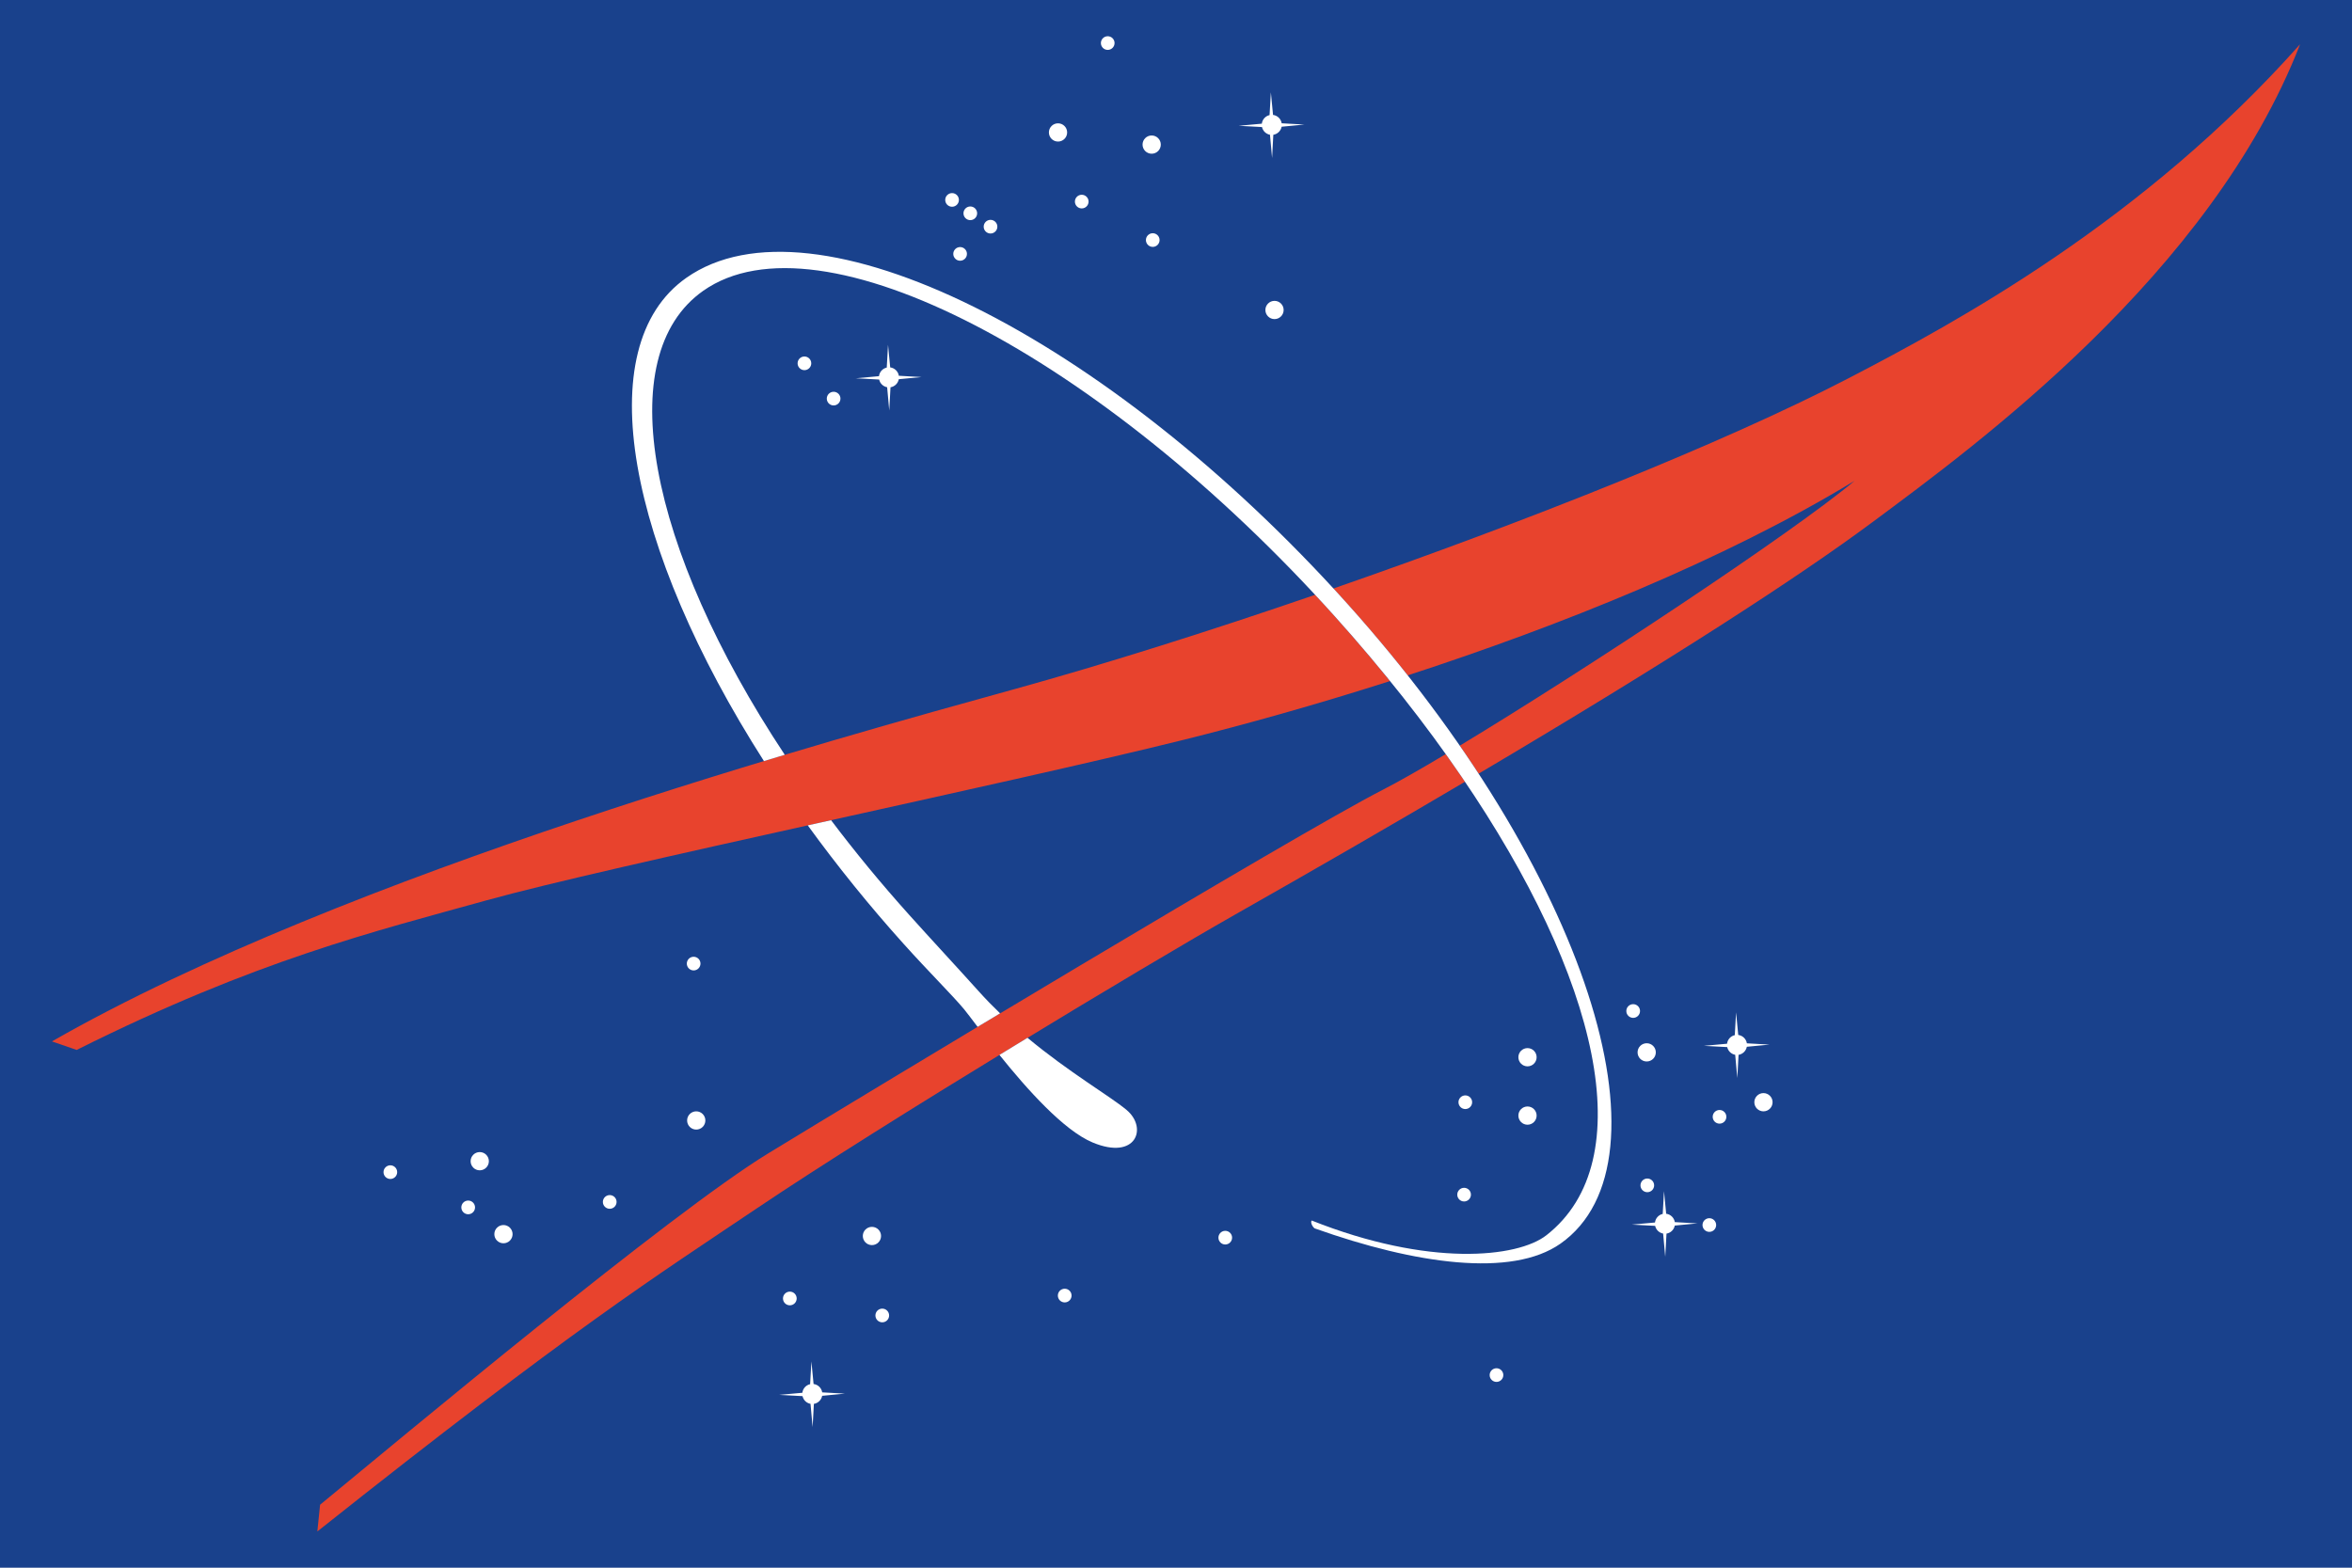
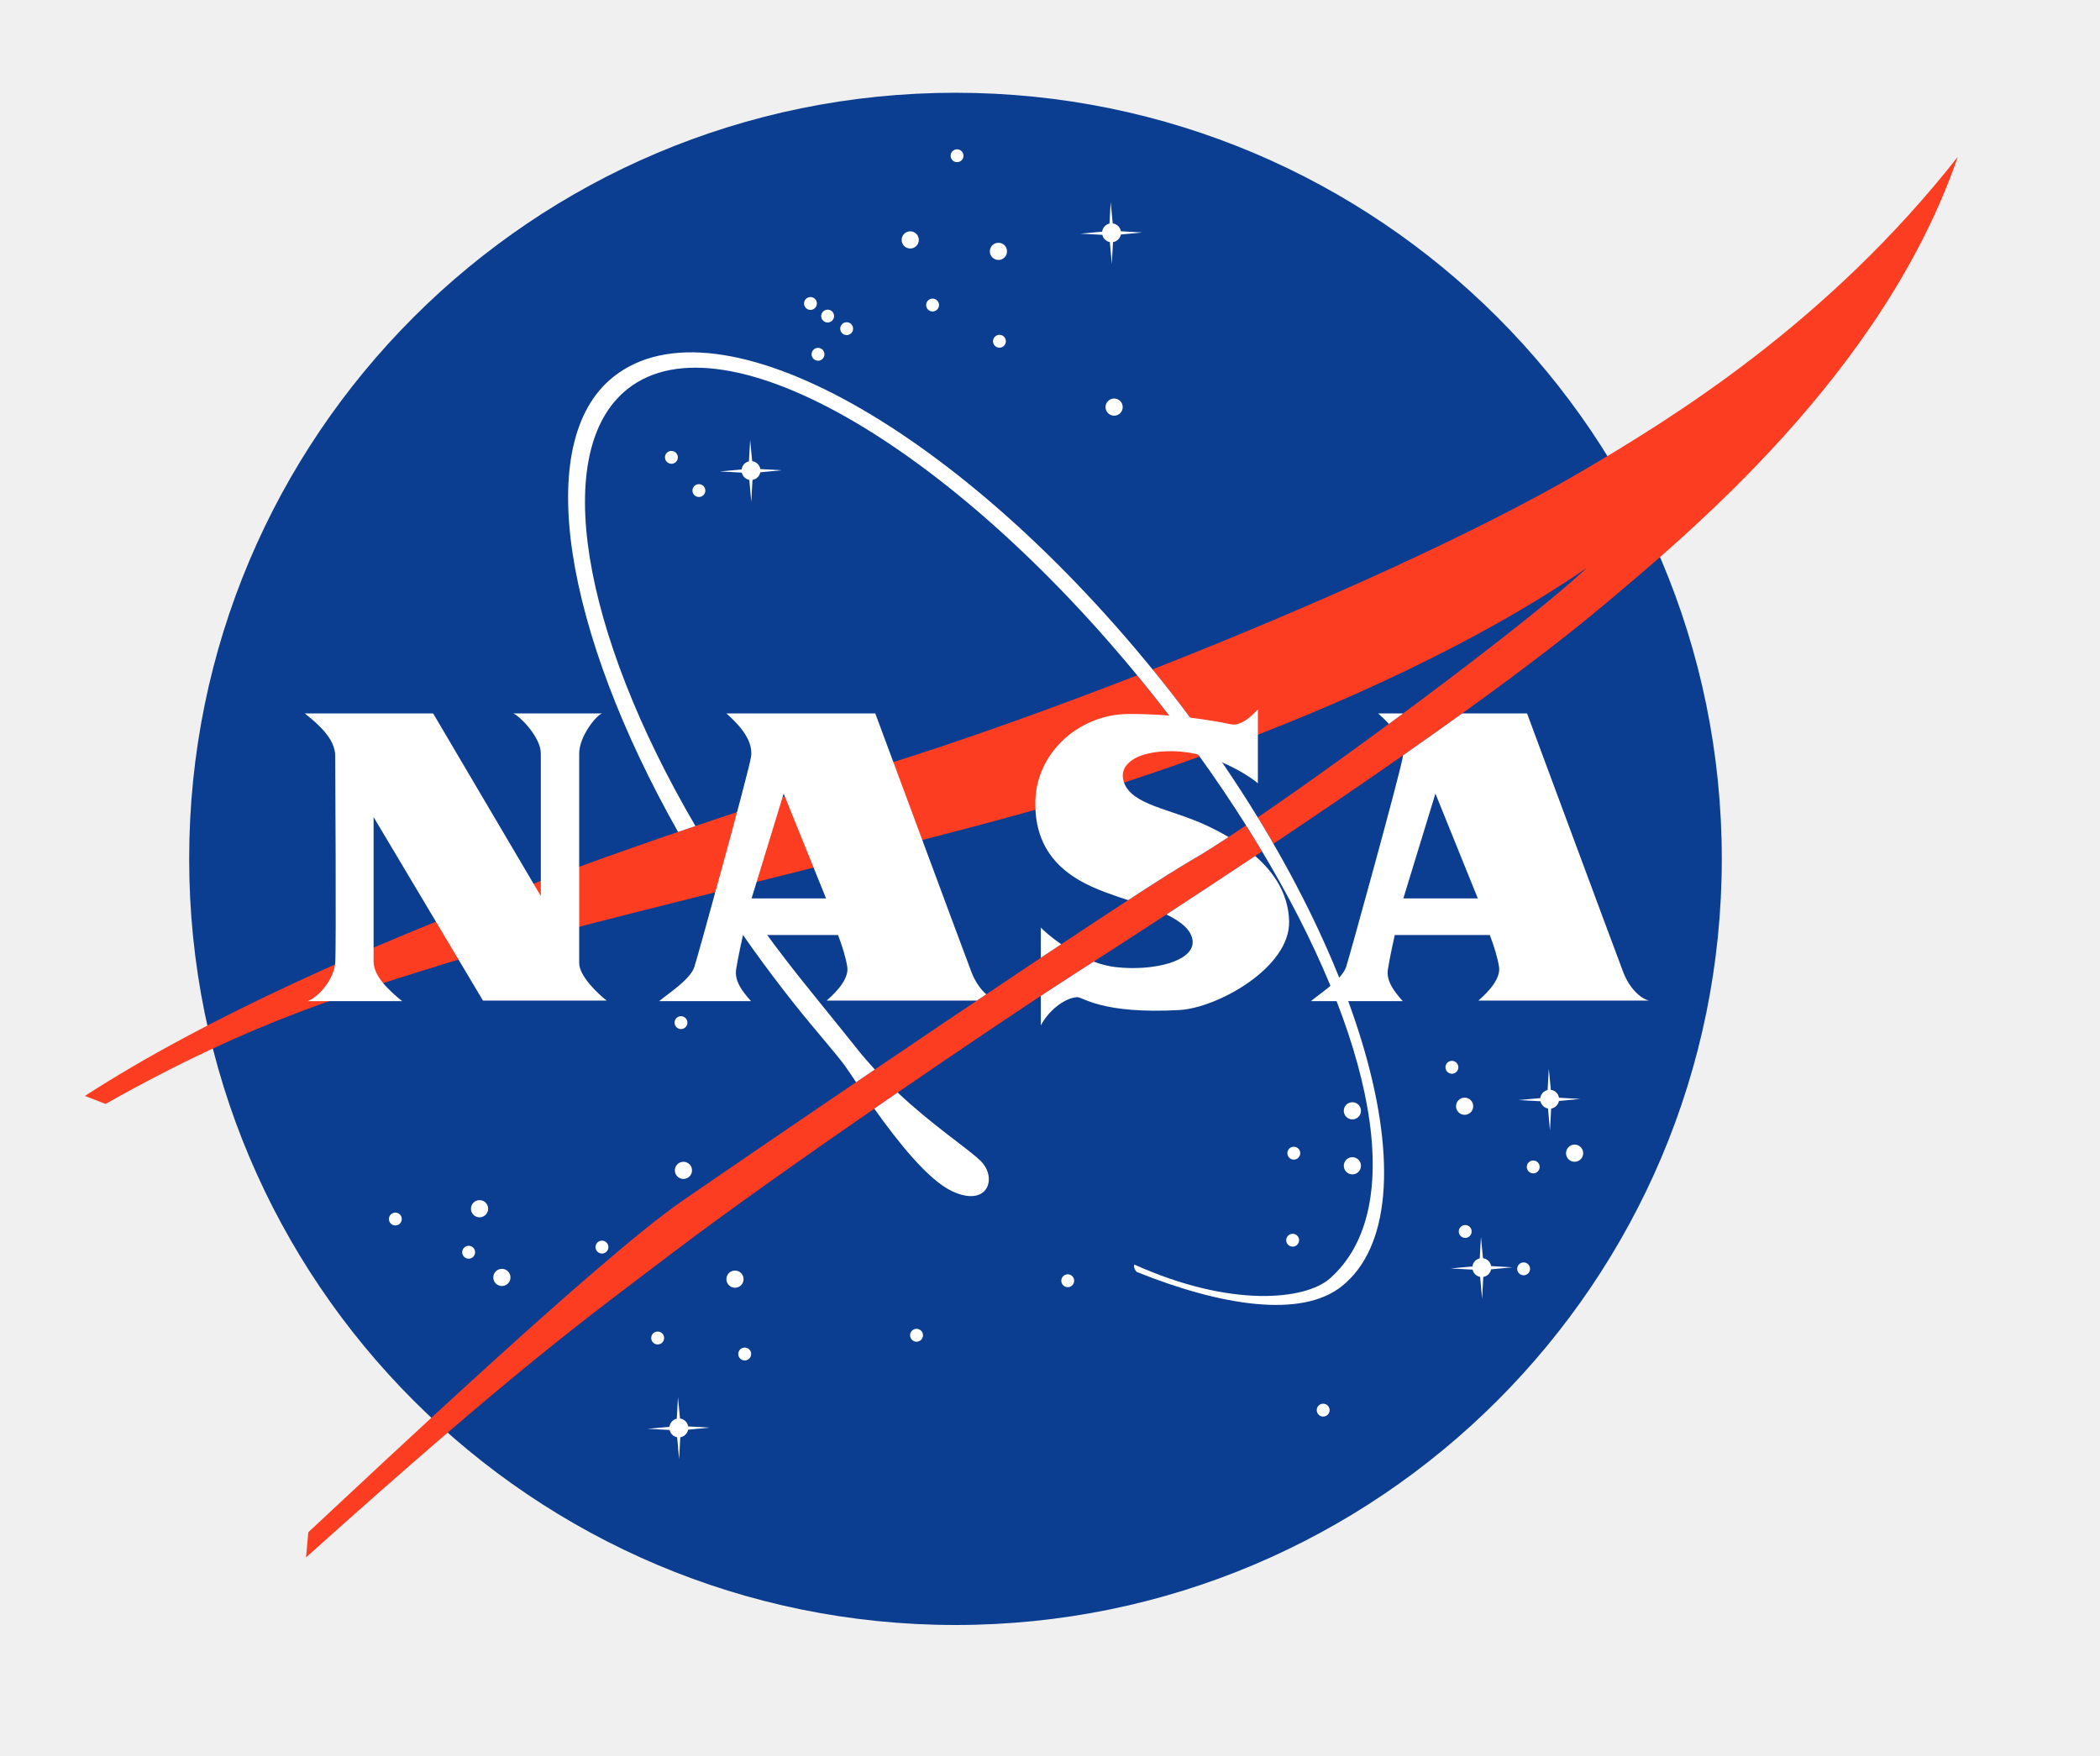
- <svg xmlns="http://www.w3.org/2000/svg" role="img" aria-labelledby="nasa__logo" viewBox="0 0 2400 1600">
-   <rect width="2400" height="1600" style="fill:#19418c" />
-   <circle cx="1079.614" cy="135.17" r="9.308" style="fill:#fff" />
-   <circle cx="1175.178" cy="147.581" r="9.308" style="fill:#fff" />
-   <circle cx="1300.528" cy="316.368" r="9.308" style="fill:#fff" />
-   <circle cx="489.534" cy="1185.13" r="9.308" style="fill:#fff" />
-   <circle cx="513.735" cy="1259.596" r="9.308" style="fill:#fff" />
-   <circle cx="398.314" cy="1196.3" r="6.971" style="fill:#fff" />
-   <circle cx="900.277" cy="1342.583" r="6.992" style="fill:#fff" />
-   <circle cx="1493.972" cy="1219.26" r="6.971" style="fill:#fff" />
-   <circle cx="1666.505" cy="1031.856" r="6.992" style="fill:#fff" />
-   <circle cx="820.847" cy="370.811" r="6.971" style="fill:#fff" />
-   <circle cx="1010.734" cy="231.354" r="6.971" style="fill:#fff" />
-   <circle cx="990.111" cy="217.702" r="6.971" style="fill:#fff" />
-   <circle cx="971.495" cy="204.05" r="6.971" style="fill:#fff" />
-   <circle cx="850.634" cy="406.823" r="6.971" style="fill:#fff" />
-   <circle cx="1130.334" cy="43.95" r="6.971" style="fill:#fff" />
-   <circle cx="1176.274" cy="245.006" r="6.971" style="fill:#fff" />
-   <circle cx="1103.816" cy="205.746" r="6.971" style="fill:#fff" />
-   <circle cx="979.707" cy="259.134" r="6.971" style="fill:#fff" />
-   <circle cx="1527.027" cy="1403.417" r="6.971" style="fill:#fff" />
-   <circle cx="477.743" cy="1232.292" r="6.991" style="fill:#fff" />
-   <circle cx="1086.44" cy="1322.271" r="6.992" style="fill:#fff" />
-   <circle cx="622.165" cy="1226.707" r="6.991" style="fill:#fff" />
-   <circle cx="805.954" cy="1325.229" r="6.992" style="fill:#fff" />
-   <circle cx="1250.264" cy="1263.174" r="6.971" style="fill:#fff" />
-   <circle cx="1495.214" cy="1124.938" r="6.971" style="fill:#fff" />
-   <circle cx="1680.922" cy="1209.787" r="6.971" style="fill:#fff" />
-   <circle cx="1744.217" cy="1250.288" r="6.971" style="fill:#fff" />
-   <circle cx="1754.622" cy="1139.831" r="6.971" style="fill:#fff" />
-   <circle cx="707.8" cy="983.454" r="6.971" style="fill:#fff" />
-   <circle cx="710.448" cy="1143.554" r="9.308" style="fill:#fff" />
-   <circle cx="889.728" cy="1261.457" r="9.308" style="fill:#fff" />
-   <circle cx="1558.675" cy="1138.59" r="9.308" style="fill:#fff" />
-   <circle cx="1799.446" cy="1124.938" r="9.308" style="fill:#fff" />
-   <circle cx="1680.301" cy="1074.053" r="9.308" style="fill:#fff" />
-   <circle cx="1558.675" cy="1079.017" r="9.308" style="fill:#fff" />
-   <path d="M1307.789,129.337l23.146-2.213L1307.83,125.82a10.269,10.269,0,0,0-8.812-8.543l-2.213-23.043-1.324,23.229a10.22,10.22,0,0,0-7.902,8.77l-23.663,2.151,23.829,1.282a10.247,10.247,0,0,0,8.15,7.86l2.151,23.746,1.262-23.705A10.372,10.372,0,0,0,1307.789,129.337Z" style="fill:#fff" />
-   <path d="M917.135,387.028l23.146-2.213-23.105-1.303a10.248,10.248,0,0,0-8.812-8.543l-2.213-23.043-1.303,23.229a10.216,10.216,0,0,0-7.922,8.77l-23.663,2.151,23.829,1.282a10.248,10.248,0,0,0,8.15,7.86l2.151,23.746,1.282-23.705A10.298,10.298,0,0,0,917.135,387.028Z" style="fill:#fff" />
-   <path d="M1782.484,1068.344l23.146-2.213-23.105-1.303a10.248,10.248,0,0,0-8.812-8.543l-2.213-23.043-1.303,23.229a10.22,10.22,0,0,0-7.902,8.77l-23.663,2.151,23.829,1.282a10.247,10.247,0,0,0,8.15,7.86l2.151,23.746,1.282-23.705A10.323,10.323,0,0,0,1782.484,1068.344Z" style="fill:#fff" />
-   <path d="M838.947,1424.578l23.146-2.213-23.105-1.303a10.269,10.269,0,0,0-8.812-8.543l-2.213-23.022-1.303,23.208a10.216,10.216,0,0,0-7.922,8.77l-23.663,2.151,23.829,1.282a10.219,10.219,0,0,0,8.15,7.86l2.151,23.746,1.282-23.705A10.322,10.322,0,0,0,838.947,1424.578Z" style="fill:#fff" />
-   <path d="M1708.95,1250.825l23.146-2.213-23.105-1.303a10.248,10.248,0,0,0-8.812-8.543l-2.213-23.043-1.303,23.208a10.22,10.22,0,0,0-7.902,8.77l-23.663,2.151,23.829,1.282a10.247,10.247,0,0,0,8.15,7.86l2.151,23.746,1.282-23.705A10.274,10.274,0,0,0,1708.95,1250.825Z" style="fill:#fff" />
-   <path d="M1341.919,607.093c-109.134,37.522-215.579,71.011-305.398,95.874-182.514,50.554-681.884,187.404-983.54,359.916l25.255,8.688c183.8-91.84,303.27-120.696,418.11-152.654C621.217,884.166,1024.899,800.6,1207.693,755.093c61.758-15.369,134.085-35.495,210.692-59.986q-26.728-32.982-56.403-66.047C1355.365,621.635,1348.653,614.312,1341.919,607.093Zm133.337,162.562c-26.424,15.783-48.569,28.38-64.073,36.322-89.795,45.92-527.571,310.272-627.164,371.086S408,1468.719,326.623,1535.738l-2.806,27.283C586.188,1354.518,668.5,1303.096,772.794,1232.912c129.081-86.876,396.105-247.597,486.859-299.102q130.133-73.845,235.222-135.94c-1.146-1.696-2.292-3.392-3.438-5.109Q1483.51,781.249,1475.255,769.655ZM1885.391,386.49c-127.818,66.274-329.273,146.262-524.718,214.129q7.015,7.602,13.96,15.328,32.761,36.488,61.828,73.328c153.634-50.057,322.211-117.242,455.969-198.554-63.722,53.408-274.39,192.679-402.84,270.309q9.926,14.304,19.222,28.566c194.603-115.194,325.555-199.981,401.858-256.678C2015.898,454.729,2255.82,279.736,2347.019,45.17,2187.047,225.149,1997.916,328.138,1885.391,386.49Z" style="fill:#e8432d" />
-   <path d="M998.545,1011.564c-20.695-23.043-49.317-53.905-70.807-77.837-28.739-32-55.327-64.33-79.693-96.619q-11.926,2.637-23.805,5.275a1486.865,1486.865,0,0,0,97.676,120.779c26.003,28.959,49.645,52.271,61.758,66.771,2.455,2.937,7.319,9.432,13.89,18.079q11.365-6.826,22.94-13.776C1013.043,1027.057,1005.677,1019.507,998.545,1011.564ZM1149.607,1132.86c-17-14.231-58.227-37.998-101.137-73.659q-14.206,8.626-28.622,17.458c27.71,34.544,65.452,76.968,95.01,89.338C1159.382,1184.655,1171.378,1151.104,1149.607,1132.86Zm225.026-516.913C1129.286,342.783,829.571,192.715,700.35,283.542c-100.365,70.535-59.162,276.68,79.179,493.229q10.733-3.258,21.256-6.412C661.158,559.374,622.948,363.302,717.607,296.759c118.955-83.608,406.184,67.039,644.422,332.281,49.317,54.897,92.671,110.002,129.385,163.72,140.586,205.814,183.73,391.936,86.592,467.911-29.721,23.25-120.546,32.372-239.524-14.996-1.66,1.841,1.006,6.826,3.087,8.046,102.703,36.529,201.081,50.45,250.749,15.555C1711.67,1185.379,1619.98,889.11,1374.633,615.947Z" style="fill:#fff" />
+ <svg xmlns="http://www.w3.org/2000/svg" height="92" viewBox="0 0 110 92" width="110">
+   <circle cx="50.049" cy="45" fill="#0b3d91" r="40.14" />
+   <g fill="#fff">
+     <circle cx="47.679" cy="12.57" r=".45" />
+     <circle cx="52.299" cy="13.17" r=".45" />
+     <circle cx="58.359" cy="21.33" r=".45" />
+     <circle cx="25.119" cy="63.33" r=".45" />
+     <circle cx="26.289" cy="66.93" r=".45" />
+     <circle cx="20.709" cy="63.87" r=".337" />
+     <circle cx="39.009" cy="70.942" r=".338" />
+     <circle cx="67.711" cy="64.98" r=".337" />
+     <circle cx="76.052" cy="55.92" r=".338" />
+     <circle cx="35.169" cy="23.962" r=".337" />
+     <circle cx="44.349" cy="17.22" r=".337" />
+     <circle cx="43.352" cy="16.56" r=".337" />
+     <circle cx="42.452" cy="15.9" r=".337" />
+     <circle cx="36.609" cy="25.703" r=".337" />
+     <circle cx="50.131" cy="8.16" r=".337" />
+     <circle cx="52.352" cy="17.88" r=".337" />
+     <circle cx="48.849" cy="15.982" r=".337" />
+     <circle cx="42.849" cy="18.563" r=".337" />
+     <circle cx="69.309" cy="73.883" r=".337" />
+     <circle cx="24.549" cy="65.61" r=".338" />
+     <circle cx="48.009" cy="69.96" r=".338" />
+     <circle cx="31.531" cy="65.34" r=".338" />
+     <circle cx="34.449" cy="70.103" r=".338" />
+     <circle cx="55.929" cy="67.103" r=".337" />
+     <circle cx="67.771" cy="60.42" r=".337" />
+     <circle cx="76.749" cy="64.522" r=".337" />
+     <circle cx="79.809" cy="66.48" r=".337" />
+     <circle cx="80.312" cy="61.14" r=".337" />
+     <circle cx="35.671" cy="53.58" r=".337" />
+     <circle cx="35.799" cy="61.32" r=".45" />
+     <circle cx="38.499" cy="67.02" r=".45" />
+     <circle cx="70.839" cy="61.08" r=".45" />
+     <circle cx="82.479" cy="60.42" r=".45" />
+     <circle cx="76.719" cy="57.96" r=".45" />
+     <circle cx="70.839" cy="58.2" r=".45" />
+     <path d="M58.71 12.288l1.119-.107-1.117-.063c-.035-.216-.208-.385-.426-.413l-.107-1.114-.064 1.123c-.202.045-.357.214-.382.424l-1.144.104 1.152.062c.042.193.198.344.394.38l.104 1.148.061-1.146C58.507 12.651 58.671 12.492 58.71 12.288z" />
+     <path d="M39.824 24.746l1.119-.107-1.117-.063c-.034-.216-.208-.385-.426-.413l-.107-1.114-.063 1.123c-.203.045-.358.214-.383.424l-1.144.104 1.152.062c.042.193.198.344.394.38l.104 1.148.062-1.146C39.622 25.11 39.786 24.95 39.824 24.746z" />
+     <path d="M81.659 57.684l1.119-.107-1.117-.063c-.034-.216-.208-.385-.426-.413l-.107-1.114-.063 1.123c-.202.045-.357.214-.382.424l-1.144.104 1.152.062c.042.193.198.344.394.38l.104 1.148.062-1.146C81.456 58.048 81.62 57.889 81.659 57.684z" />
+     <path d="M36.044 74.906l1.119-.107-1.117-.063c-.035-.216-.208-.385-.426-.413l-.107-1.113-.063 1.122c-.203.045-.358.214-.383.424l-1.144.104 1.152.062c.042.193.198.345.394.38l.104 1.148.062-1.146C35.841 75.27 36.006 75.11 36.044 74.906z" />
+     <path d="M78.104 66.506l1.119-.107-1.117-.063c-.034-.216-.208-.385-.426-.413l-.107-1.114-.063 1.122c-.202.045-.357.214-.382.424l-1.144.104 1.152.062c.042.193.198.344.394.38l.104 1.148.062-1.146C77.901 66.87 78.066 66.71 78.104 66.506z" />
+     <path d="M59.568 35.385c-4.667 1.814-9.219 3.433-13.06 4.635-7.805 2.444-29.16 9.06-42.06 17.4l1.08.42c7.86-4.44 12.969-5.835 17.88-7.38 5.34-1.68 22.603-5.72 30.42-7.92 2.641-.743 5.734-1.716 9.01-2.9-.762-1.063-1.566-2.129-2.412-3.193C60.143 36.088 59.856 35.734 59.568 35.385zM65.27 43.244c-1.13.763-2.077 1.372-2.74 1.756-3.84 2.22-22.561 15-26.82 17.94s-16.08 14.1-19.56 17.34l-.12 1.319c11.22-10.08 14.74-12.566 19.2-15.959 5.52-4.2 16.939-11.97 20.82-14.46 3.71-2.38 7.056-4.569 10.059-6.572-.049-.082-.098-.164-.147-.247C65.736 43.99 65.505 43.618 65.27 43.244zM82.809 24.72c-5.466 3.204-14.081 7.071-22.439 10.352.2.245.399.492.597.741.934 1.176 1.815 2.36 2.644 3.545 6.57-2.42 13.779-5.668 19.499-9.599-2.725 2.582-11.734 9.315-17.227 13.068.283.461.557.922.822 1.381 8.322-5.569 13.922-9.668 17.185-12.409 4.5-3.78 14.76-12.24 18.66-23.58C95.709 16.92 87.621 21.899 82.809 24.72z" fill="#fc3d21" />
+     <path d="M44.884 54.939c-.885-1.114-2.109-2.606-3.028-3.763-1.229-1.547-2.366-3.11-3.408-4.671-.34.085-.679.17-1.018.255 1.258 1.963 2.655 3.923 4.177 5.839 1.112 1.4 2.123 2.527 2.641 3.228.105.142.313.456.594.874.324-.22.651-.442.981-.666C45.504 55.688 45.189 55.323 44.884 54.939zM51.344 60.803c-.727-.688-2.49-1.837-4.325-3.561-.405.278-.814.56-1.224.844 1.185 1.67 2.799 3.721 4.063 4.319C51.762 63.307 52.275 61.685 51.344 60.803zM60.967 35.813c-10.492-13.206-23.309-20.461-28.835-16.07-4.292 3.41-2.53 13.376 3.386 23.845.306-.105.609-.208.909-.31-5.971-10.2-7.605-19.679-3.557-22.896 5.087-4.042 17.37 3.241 27.558 16.064 2.109 2.654 3.963 5.318 5.533 7.915 6.012 9.95 7.857 18.948 3.703 22.621-1.271 1.124-5.155 1.565-10.243-.725-.071.089.043.33.132.389 4.392 1.766 8.599 2.439 10.723.752C75.38 63.342 71.459 49.019 60.967 35.813z" />
+     <path d="M15.969 37.38h6.72l5.64 9.57c0 0 0-6.93 0-7.47 0-.84-1.065-1.935-1.44-2.1.45 0 4.38 0 4.65 0-.285.075-1.2 1.185-1.2 2.1 0 .45 0 10.5 0 10.98 0 .675.975 1.605 1.44 1.965h-6.48l-5.73-9.615c0 0 0 7.17 0 7.56 0 .75.735 1.47 1.5 2.085h-4.95c.705-.3 1.38-1.245 1.44-1.995s0-10.425 0-10.845C17.559 38.7 16.674 37.95 15.969 37.38z" />
+     <path d="M77.439 52.425h8.94c-.495-.12-1.05-.705-1.35-1.485-.3-.78-5.04-13.56-5.04-13.56H76.59c-.964.694-1.997 1.426-3.1 2.197-.003.028-.006.056-.011.083-.148.9-2.808 10.534-2.97 11.01-.225.66-1.38 1.395-1.845 1.785h4.815c-.48-.54-.87-1.065-.78-1.665.09-.6.36-1.8.36-1.8h4.98c.225.6.393 1.139.48 1.65C78.624 51.255 77.994 51.945 77.439 52.425zM73.509 47.07l1.68-5.49 2.22 5.49H73.509zM72.752 37.928c.247-.182.495-.365.742-.548h-1.305C72.319 37.5 72.534 37.689 72.752 37.928z" />
+     <path d="M38.559 50.79c.09-.6.36-1.8.36-1.8h4.98c.225.6.393 1.139.48 1.65.105.615-.525 1.305-1.08 1.785h7.871c.164-.11.327-.22.49-.329-.305-.27-.586-.675-.771-1.156-.3-.78-5.04-13.56-5.04-13.56h-7.8c.375.345 1.455 1.275 1.29 2.28-.147.9-2.808 10.534-2.97 11.01-.225.66-1.38 1.395-1.845 1.785h4.815C38.859 51.915 38.469 51.39 38.559 50.79zM41.049 41.58l2.22 5.49h-3.9L41.049 41.58z" />
+     <path d="M65.748 44.848c-1.468.978-3.017 1.999-4.649 3.065.732.355 1.315.801 1.371 1.377.104 1.082-2.07 1.605-4.035 1.38-.393-.045-.779-.148-1.147-.286-.408.263-.82.528-1.238.796-.425.273-.941.609-1.53.997v1.553c.39-.765 1.243-1.45 1.905-1.485.285-.015 1.275.9 5.355.675 1.98-.109 5.805-2.22 5.745-4.65C67.489 46.834 66.739 45.714 65.748 44.848zM54.519 48.6v1.582c.361-.241.717-.478 1.066-.709C55.036 49.091 54.647 48.734 54.519 48.6zM64.353 43.855c-.38-.225-.765-.422-1.134-.596-1.92-.9-3.93-1.065-4.35-2.28-.296-.857.54-1.65 2.58-1.62 2.04.03 3.93 1.245 4.44 1.68v-3.87c-.15.15-.808.905-1.41.78-1.155-.24-3.12-.553-5.37-.54-2.58.015-4.8 2.009-4.875 4.53-.105 3.525 2.715 4.485 4.305 5.04.164.057.351.118.554.183 1.525-.992 2.731-1.756 3.437-2.163C63.004 44.726 63.625 44.334 64.353 43.855z" />
+   </g>
</svg>
